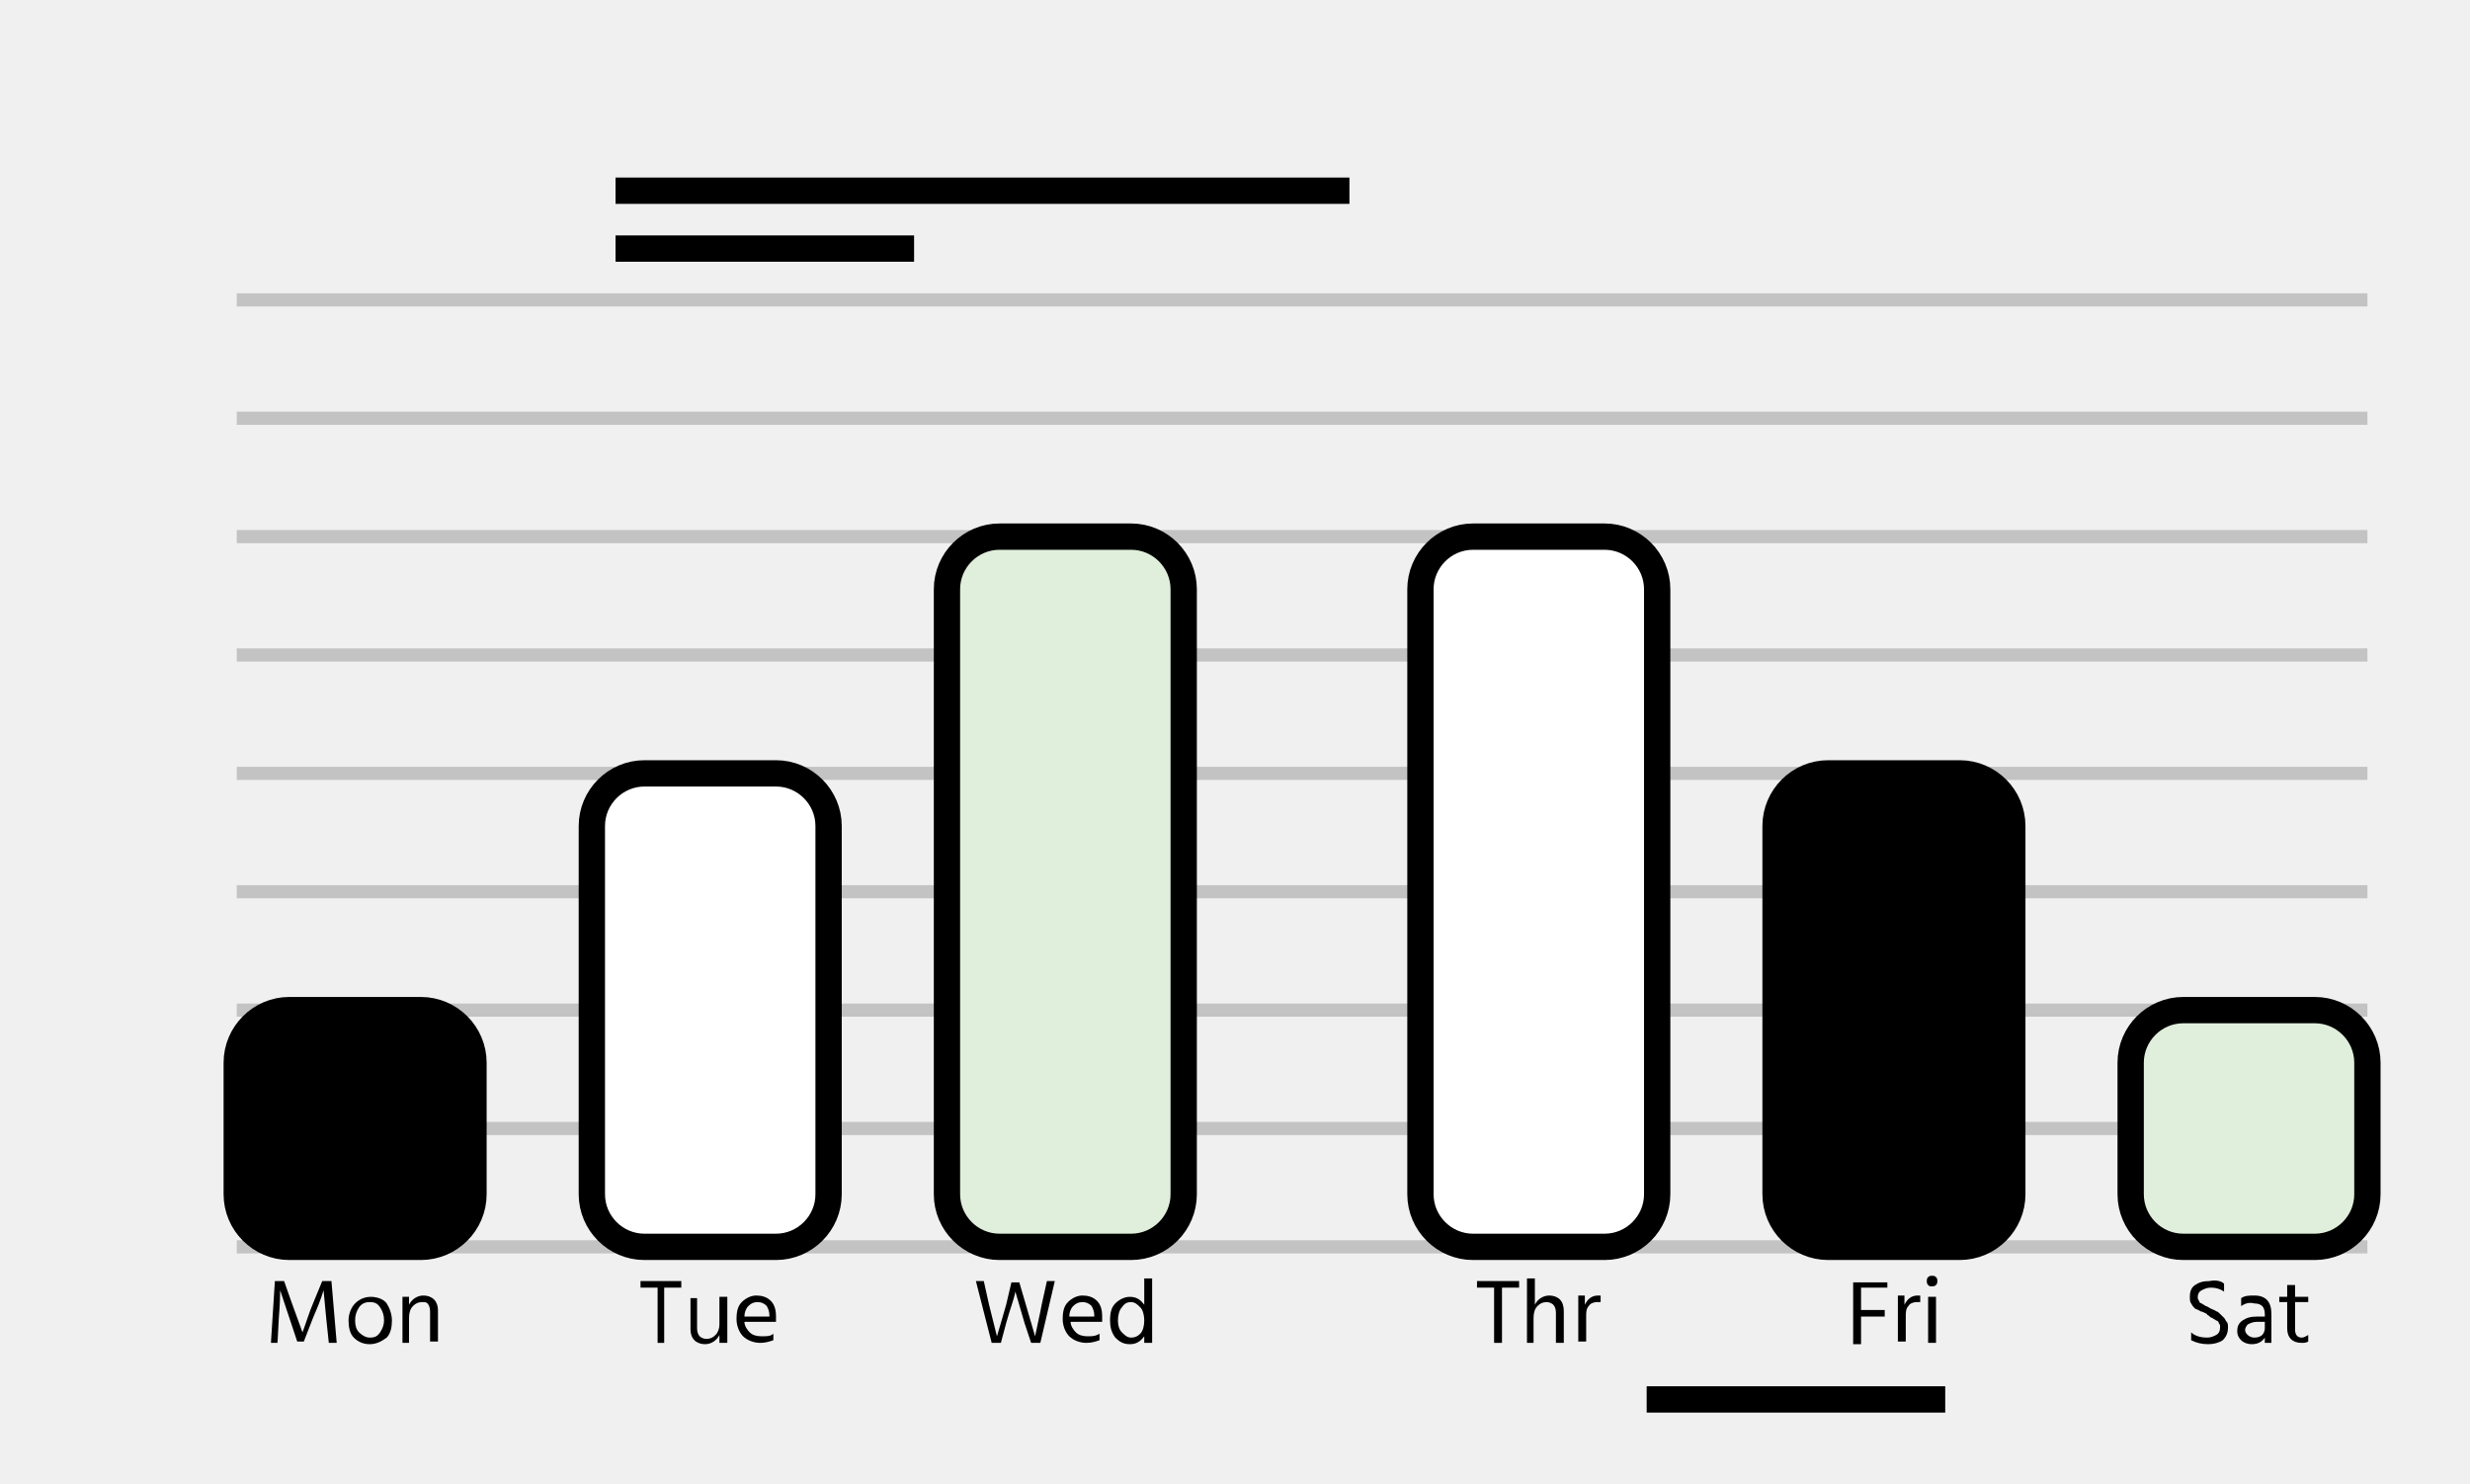
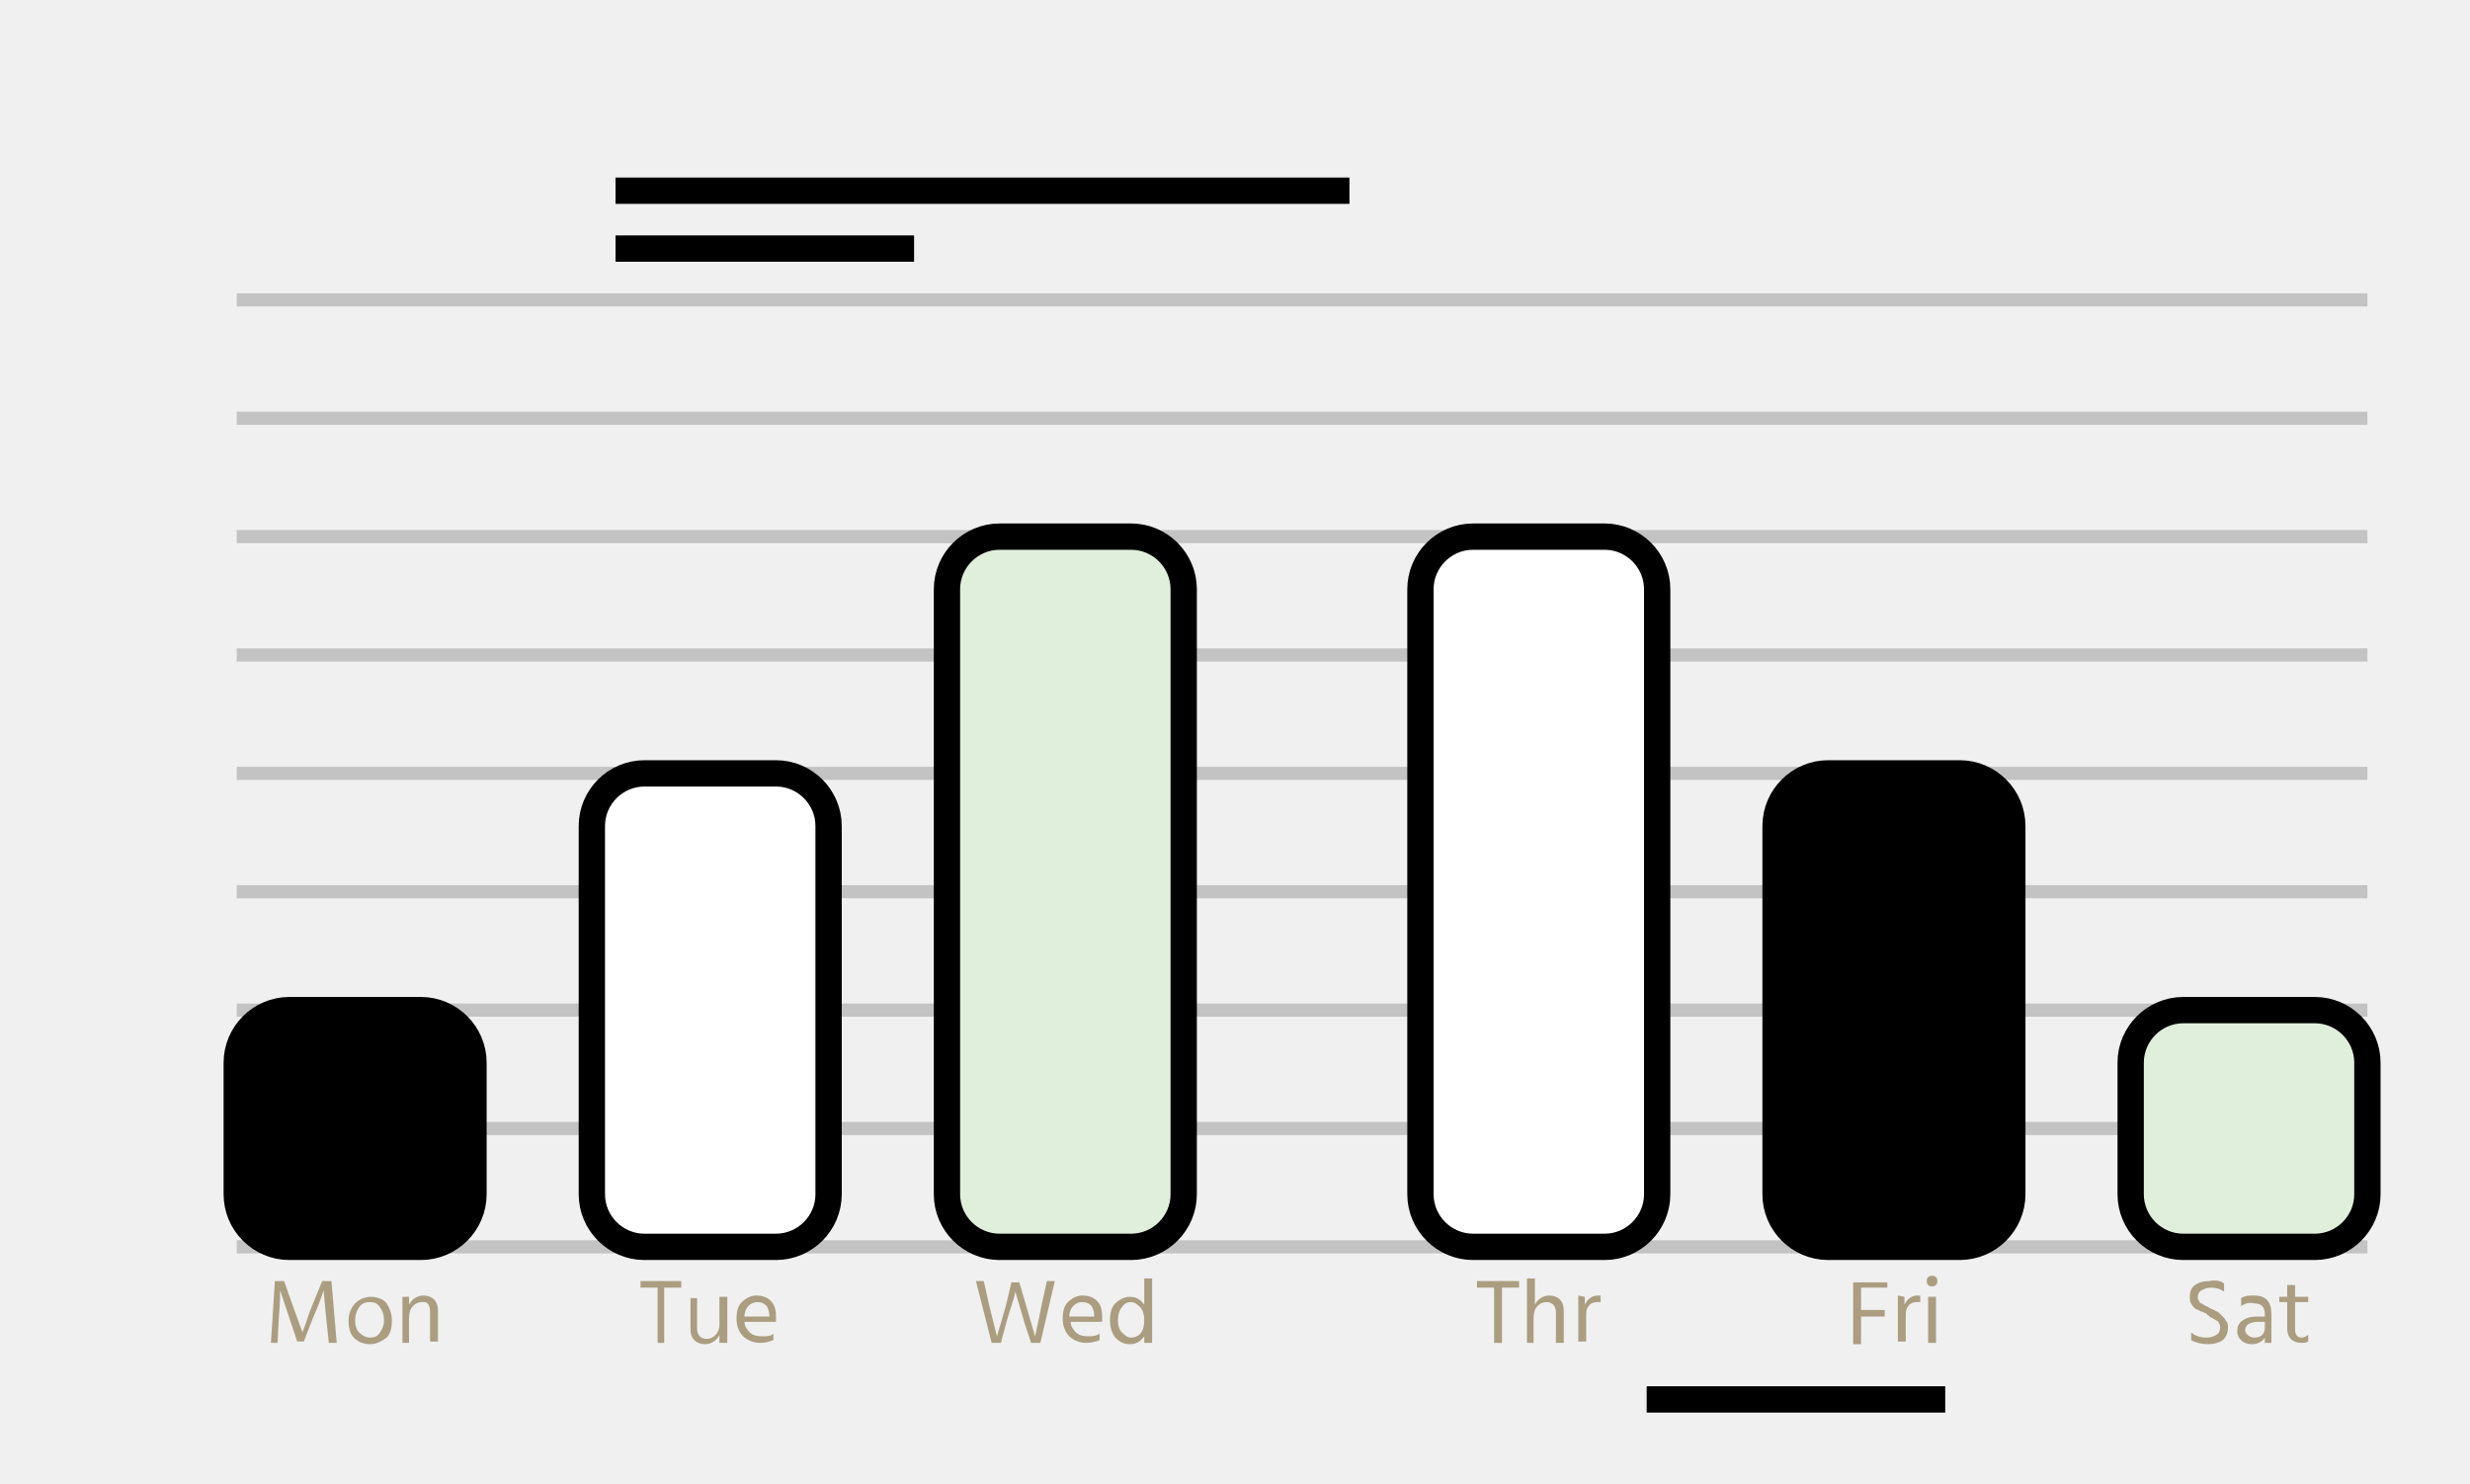
<svg xmlns="http://www.w3.org/2000/svg" version="1.1" id="Layer_1" x="0px" y="0px" viewBox="0 0 187.8 112.8" style="enable-background:new 0 0 187.8 112.8;" xml:space="preserve">
  <style type="text/css">
	.st0{display:none;}
	.st1{display:inline;fill:#E0EFDB;}
	.st2{display:inline;fill:none;stroke:#E0EFDB;stroke-width:5;stroke-miterlimit:10;}
	.st3{display:none;fill:#FFFFFF;}
	.st4{opacity:0.19;}
- 	.st5{fill:#E0EFDB;stroke:#000000;stroke-miterlimit:10;}
+ 	.st5{fill:none;stroke:#000000;stroke-miterlimit:10;}
	.st6{fill:none;stroke:#000000;stroke-width:2;stroke-miterlimit:10;}
- 	.st7{display:none;enable-background:new    ;}
- 	.st8{font-family:'MyriadPro-Regular';}
- 	.st9{font-size:12px;}
- 	.st10{font-size:10px;}
- 	.st11{fill:#FFFFFF;}
- 	.st12{fill:#E0EFDB;}
+ 	.st7{fill:#AB9D80;}
+ 	.st8{display:none;enable-background:new    ;}
+ 	.st9{font-family:'MyriadPro-Regular';}
+ 	.st10{font-size:12px;}
+ 	.st11{font-size:10px;}
+ 	.st12{fill:#FFFFFF;}
+ 	.st13{fill:#E0EFDB;}
</style>
  <g class="st0">
    <path class="st1" d="M183.9,105.6c0,2.2-1.8,4-4,4H7.6c-2.2,0-4-1.8-4-4V8c0-2.2,1.8-4,4-4h172.3c2.2,0,4,1.8,4,4L183.9,105.6   L183.9,105.6z" />
    <path class="st2" d="M183.9,105.6c0,2.2-1.8,4-4,4H7.6c-2.2,0-4-1.8-4-4V8c0-2.2,1.8-4,4-4h172.3c2.2,0,4,1.8,4,4L183.9,105.6   L183.9,105.6z" />
  </g>
  <rect x="139.1" y="49.3" class="st3" width="41.7" height="43.9" />
  <polygon class="st0" points="139.1,49.4 181,49.4 139.1,93.2 " />
  <g class="st4">
    <line class="st5" x1="18" y1="22.8" x2="180" y2="22.8" />
    <line class="st5" x1="18" y1="31.8" x2="180" y2="31.8" />
    <line class="st5" x1="18" y1="40.8" x2="180" y2="40.8" />
    <line class="st5" x1="18" y1="49.8" x2="180" y2="49.8" />
    <line class="st5" x1="18" y1="58.8" x2="180" y2="58.8" />
    <line class="st5" x1="18" y1="67.8" x2="180" y2="67.8" />
    <line class="st5" x1="18" y1="76.8" x2="180" y2="76.8" />
    <line class="st5" x1="18" y1="85.8" x2="180" y2="85.8" />
    <line class="st5" x1="18" y1="94.8" x2="180" y2="94.8" />
  </g>
  <line class="st6" x1="46.8" y1="18.9" x2="69.5" y2="18.9" />
  <line class="st6" x1="46.8" y1="14.5" x2="102.6" y2="14.5" />
  <line class="st6" x1="125.2" y1="106.4" x2="147.9" y2="106.4" />
  <g>
-     <path d="M20.6,102.1l0.3-4.7h0.7l0.6,1.7l0.8,2.2c0.3-0.8,0.5-1.5,0.8-2.2l0.7-1.7h0.7l0.4,4.7h-0.6l-0.2-1.9l-0.2-2.1   c-0.2,0.7-0.5,1.4-0.8,2.1l-0.7,1.8h-0.5l-0.6-1.8l-0.7-2.1c0,0.2,0,0.9-0.1,2.1l-0.1,1.9H20.6z" />
-     <path d="M28.1,102.2c-0.5,0-0.9-0.2-1.2-0.5c-0.3-0.3-0.4-0.8-0.4-1.3c0-0.5,0.2-1,0.5-1.3s0.7-0.5,1.2-0.5c0.5,0,1,0.2,1.2,0.5   s0.4,0.8,0.4,1.3c0,0.5-0.1,1-0.4,1.3C29,102,28.6,102.2,28.1,102.2z M28.1,99c-0.3,0-0.6,0.1-0.8,0.4c-0.2,0.3-0.3,0.6-0.3,1   c0,0.4,0.1,0.7,0.3,0.9s0.5,0.4,0.8,0.4c0.4,0,0.6-0.1,0.8-0.4c0.2-0.3,0.3-0.6,0.3-0.9c0-0.4-0.1-0.7-0.3-1   C28.7,99.1,28.5,99,28.1,99z" />
-     <path d="M31.1,98.6v0.6c0.2-0.4,0.6-0.7,1.1-0.7c0.3,0,0.6,0.1,0.8,0.3s0.3,0.5,0.3,0.8v2.4h-0.6v-2.3c0-0.3-0.1-0.5-0.2-0.6   S32.3,99,32.1,99c-0.3,0-0.5,0.1-0.7,0.3c-0.2,0.2-0.3,0.5-0.3,0.9v1.9h-0.5v-3.5H31.1z" />
+     <path class="st7" d="M20.6,102.1l0.3-4.7h0.7l0.6,1.7l0.8,2.2c0.3-0.8,0.5-1.5,0.8-2.2l0.7-1.7h0.7l0.4,4.7H25l-0.2-1.9l-0.2-2.1   c-0.2,0.7-0.5,1.4-0.8,2.1l-0.7,1.8h-0.5l-0.6-1.8l-0.7-2.1c0,0.2,0,0.9-0.1,2.1l-0.1,1.9H20.6z" />
+     <path class="st7" d="M28.1,102.2c-0.5,0-0.9-0.2-1.2-0.5c-0.3-0.3-0.4-0.8-0.4-1.3s0.2-1,0.5-1.3s0.7-0.5,1.2-0.5s1,0.2,1.2,0.5   s0.4,0.8,0.4,1.3s-0.1,1-0.4,1.3C29,102,28.6,102.2,28.1,102.2z M28.1,99c-0.3,0-0.6,0.1-0.8,0.4c-0.2,0.3-0.3,0.6-0.3,1   s0.1,0.7,0.3,0.9s0.5,0.4,0.8,0.4c0.4,0,0.6-0.1,0.8-0.4c0.2-0.3,0.3-0.6,0.3-0.9c0-0.4-0.1-0.7-0.3-1S28.5,99,28.1,99z" />
+     <path class="st7" d="M31.1,98.6v0.6c0.2-0.4,0.6-0.7,1.1-0.7c0.3,0,0.6,0.1,0.8,0.3s0.3,0.5,0.3,0.8v2.4h-0.6v-2.3   c0-0.3-0.1-0.5-0.2-0.6S32.3,99,32.1,99c-0.3,0-0.5,0.1-0.7,0.3c-0.2,0.2-0.3,0.5-0.3,0.9v1.9h-0.5v-3.5   C30.6,98.6,31.1,98.6,31.1,98.6z" />
  </g>
-   <text transform="matrix(1 0 0 1 59.6544 87.2375)" class="st7 st8 st9">**** *** **** ***</text>
-   <text transform="matrix(1 0 0 1 63.7111 72.1164)" class="st7 st8 st10">Balance</text>
-   <text transform="matrix(1 0 0 1 141.965 72.8816)" class="st7 st8 st10">$322.00</text>
+   <text transform="matrix(1 0 0 1 59.6544 87.2375)" class="st8 st9 st10">**** *** **** ***</text>
+   <text transform="matrix(1 0 0 1 63.7111 72.1164)" class="st8 st9 st11">Balance</text>
+   <text transform="matrix(1 0 0 1 141.965 72.8816)" class="st8 st9 st11">$322.00</text>
  <g>
    <path d="M36,90.8c0,2.2-1.8,4-4,4H22c-2.2,0-4-1.8-4-4v-10c0-2.2,1.8-4,4-4h10c2.2,0,4,1.8,4,4V90.8z" />
    <path class="st6" d="M36,90.8c0,2.2-1.8,4-4,4H22c-2.2,0-4-1.8-4-4v-10c0-2.2,1.8-4,4-4h10c2.2,0,4,1.8,4,4V90.8z" />
  </g>
  <g>
-     <path class="st11" d="M63,90.8c0,2.2-1.8,4-4,4H49c-2.2,0-4-1.8-4-4v-28c0-2.2,1.8-4,4-4h10c2.2,0,4,1.8,4,4V90.8z" />
+     <path class="st12" d="M63,90.8c0,2.2-1.8,4-4,4H49c-2.2,0-4-1.8-4-4v-28c0-2.2,1.8-4,4-4h10c2.2,0,4,1.8,4,4V90.8z" />
    <path class="st6" d="M63,90.8c0,2.2-1.8,4-4,4H49c-2.2,0-4-1.8-4-4v-28c0-2.2,1.8-4,4-4h10c2.2,0,4,1.8,4,4V90.8z" />
  </g>
  <g>
-     <path class="st12" d="M90,90.8c0,2.2-1.8,4-4,4H76c-2.2,0-4-1.8-4-4v-46c0-2.2,1.8-4,4-4h10c2.2,0,4,1.8,4,4V90.8z" />
+     <path class="st13" d="M90,90.8c0,2.2-1.8,4-4,4H76c-2.2,0-4-1.8-4-4v-46c0-2.2,1.8-4,4-4h10c2.2,0,4,1.8,4,4V90.8z" />
    <path class="st6" d="M90,90.8c0,2.2-1.8,4-4,4H76c-2.2,0-4-1.8-4-4v-46c0-2.2,1.8-4,4-4h10c2.2,0,4,1.8,4,4V90.8z" />
  </g>
  <g>
    <path d="M153,90.8c0,2.2-1.8,4-4,4h-10c-2.2,0-4-1.8-4-4v-28c0-2.2,1.8-4,4-4h10c2.2,0,4,1.8,4,4V90.8z" />
    <path class="st6" d="M153,90.8c0,2.2-1.8,4-4,4h-10c-2.2,0-4-1.8-4-4v-28c0-2.2,1.8-4,4-4h10c2.2,0,4,1.8,4,4V90.8z" />
  </g>
  <g>
-     <path class="st12" d="M180,90.8c0,2.2-1.8,4-4,4h-10c-2.2,0-4-1.8-4-4v-10c0-2.2,1.8-4,4-4h10c2.2,0,4,1.8,4,4V90.8z" />
+     <path class="st13" d="M180,90.8c0,2.2-1.8,4-4,4h-10c-2.2,0-4-1.8-4-4v-10c0-2.2,1.8-4,4-4h10c2.2,0,4,1.8,4,4V90.8z" />
    <path class="st6" d="M180,90.8c0,2.2-1.8,4-4,4h-10c-2.2,0-4-1.8-4-4v-10c0-2.2,1.8-4,4-4h10c2.2,0,4,1.8,4,4V90.8z" />
  </g>
  <g>
-     <path class="st11" d="M126,90.8c0,2.2-1.8,4-4,4h-10c-2.2,0-4-1.8-4-4v-46c0-2.2,1.8-4,4-4h10c2.2,0,4,1.8,4,4V90.8z" />
+     <path class="st12" d="M126,90.8c0,2.2-1.8,4-4,4h-10c-2.2,0-4-1.8-4-4v-46c0-2.2,1.8-4,4-4h10c2.2,0,4,1.8,4,4V90.8z" />
    <path class="st6" d="M126,90.8c0,2.2-1.8,4-4,4h-10c-2.2,0-4-1.8-4-4v-46c0-2.2,1.8-4,4-4h10c2.2,0,4,1.8,4,4V90.8z" />
  </g>
  <g>
-     <path d="M51.8,97.4v0.5h-1.3v4.2H50v-4.2h-1.3v-0.5H51.8z" />
-     <path d="M54.7,98.6h0.6v3.5h-0.6v-0.6c-0.2,0.4-0.6,0.7-1.1,0.7c-0.3,0-0.6-0.1-0.8-0.3s-0.3-0.5-0.3-0.8v-2.4H53v2.3   c0,0.3,0.1,0.5,0.2,0.6c0.1,0.1,0.3,0.2,0.5,0.2c0.3,0,0.5-0.1,0.7-0.3c0.2-0.2,0.3-0.5,0.3-0.8V98.6z" />
-     <path d="M58.8,101.4v0.5c-0.3,0.1-0.6,0.2-1,0.2c-0.5,0-1-0.2-1.3-0.5c-0.3-0.3-0.5-0.8-0.5-1.3c0-0.6,0.1-1,0.4-1.3   c0.3-0.3,0.7-0.5,1.1-0.5c0.4,0,0.8,0.1,1.1,0.4c0.3,0.3,0.4,0.7,0.4,1.2c0,0.1,0,0.3,0,0.4h-2.4c0,0.3,0.2,0.6,0.4,0.8   c0.2,0.2,0.5,0.3,0.9,0.3C58.3,101.6,58.6,101.6,58.8,101.4z M58.5,100.1V100c0-0.3-0.1-0.5-0.2-0.7c-0.2-0.2-0.4-0.3-0.7-0.3   c-0.3,0-0.5,0.1-0.7,0.3s-0.3,0.5-0.3,0.8H58.5z" />
+     <path class="st7" d="M51.8,97.4v0.5h-1.3v4.2H50v-4.2h-1.3v-0.5H51.8z" />
+     <path class="st7" d="M54.7,98.6h0.6v3.5h-0.6v-0.6c-0.2,0.4-0.6,0.7-1.1,0.7c-0.3,0-0.6-0.1-0.8-0.3s-0.3-0.5-0.3-0.8v-2.4H53v2.3   c0,0.3,0.1,0.5,0.2,0.6c0.1,0.1,0.3,0.2,0.5,0.2c0.3,0,0.5-0.1,0.7-0.3c0.2-0.2,0.3-0.5,0.3-0.8V98.6z" />
+     <path class="st7" d="M58.8,101.4v0.5c-0.3,0.1-0.6,0.2-1,0.2c-0.5,0-1-0.2-1.3-0.5s-0.5-0.8-0.5-1.3c0-0.6,0.1-1,0.4-1.3   c0.3-0.3,0.7-0.5,1.1-0.5c0.4,0,0.8,0.1,1.1,0.4s0.4,0.7,0.4,1.2c0,0.1,0,0.3,0,0.4h-2.4c0,0.3,0.2,0.6,0.4,0.8   c0.2,0.2,0.5,0.3,0.9,0.3C58.3,101.6,58.6,101.6,58.8,101.4z M58.5,100.1L58.5,100.1c0-0.4-0.1-0.6-0.2-0.8   c-0.2-0.2-0.4-0.3-0.7-0.3s-0.5,0.1-0.7,0.3s-0.3,0.5-0.3,0.8C56.6,100.1,58.5,100.1,58.5,100.1z" />
  </g>
  <g>
-     <path d="M76.9,97.5h0.6l0.5,1.7l0.7,2.4c0.2-1,0.4-1.8,0.5-2.4l0.4-1.8h0.6l-1.1,4.7h-0.7l-0.5-1.5l-0.7-2.4   c-0.1,0.6-0.4,1.3-0.7,2.4l-0.4,1.5h-0.7l-1.2-4.7h0.6l0.4,1.8l0.6,2.4c0.3-1,0.5-1.7,0.7-2.4L76.9,97.5z" />
-     <path d="M83.6,101.4v0.5c-0.3,0.1-0.6,0.2-1,0.2c-0.5,0-1-0.2-1.3-0.5c-0.3-0.3-0.5-0.8-0.5-1.3c0-0.6,0.1-1,0.4-1.3   c0.3-0.3,0.7-0.5,1.1-0.5c0.4,0,0.8,0.1,1.1,0.4c0.3,0.3,0.4,0.7,0.4,1.2c0,0.1,0,0.3,0,0.4h-2.4c0,0.3,0.2,0.6,0.4,0.8   c0.2,0.2,0.5,0.3,0.9,0.3C83,101.6,83.3,101.6,83.6,101.4z M83.2,100.1V100c0-0.3-0.1-0.5-0.2-0.7c-0.2-0.2-0.4-0.3-0.7-0.3   c-0.3,0-0.5,0.1-0.7,0.3s-0.3,0.5-0.3,0.8H83.2z" />
-     <path d="M87,97.2h0.6v4.9H87v-0.5c-0.3,0.4-0.6,0.6-1.1,0.6c-0.5,0-0.8-0.2-1.1-0.5c-0.3-0.4-0.4-0.8-0.4-1.3c0-0.6,0.1-1,0.4-1.3   c0.3-0.3,0.7-0.5,1.1-0.5c0.5,0,0.8,0.2,1.1,0.6V97.2z M86,101.7c0.3,0,0.5-0.1,0.7-0.3c0.2-0.2,0.3-0.6,0.3-1c0-0.4-0.1-0.8-0.3-1   S86.3,99,86,99c-0.3,0-0.5,0.1-0.7,0.4c-0.2,0.2-0.3,0.6-0.3,1c0,0.4,0.1,0.7,0.3,0.9C85.5,101.5,85.7,101.7,86,101.7z" />
+     <path class="st7" d="M76.9,97.5h0.6l0.5,1.7l0.7,2.4c0.2-1,0.4-1.8,0.5-2.4l0.4-1.8h0.6l-1.1,4.7h-0.7l-0.5-1.5l-0.7-2.4   c-0.1,0.6-0.4,1.3-0.7,2.4l-0.4,1.5h-0.7l-1.2-4.7h0.6l0.4,1.8l0.6,2.4c0.3-1,0.5-1.7,0.7-2.4L76.9,97.5z" />
+     <path class="st7" d="M83.6,101.4v0.5c-0.3,0.1-0.6,0.2-1,0.2c-0.5,0-1-0.2-1.3-0.5s-0.5-0.8-0.5-1.3c0-0.6,0.1-1,0.4-1.3   s0.7-0.5,1.1-0.5s0.8,0.1,1.1,0.4c0.3,0.3,0.4,0.7,0.4,1.2c0,0.1,0,0.3,0,0.4h-2.4c0,0.3,0.2,0.6,0.4,0.8c0.2,0.2,0.5,0.3,0.9,0.3   C83,101.6,83.3,101.6,83.6,101.4z M83.2,100.1L83.2,100.1c0-0.4-0.1-0.6-0.2-0.8c-0.2-0.2-0.4-0.3-0.7-0.3c-0.3,0-0.5,0.1-0.7,0.3   s-0.3,0.5-0.3,0.8C81.3,100.1,83.2,100.1,83.2,100.1z" />
+     <path class="st7" d="M87,97.2h0.6v4.9H87v-0.5c-0.3,0.4-0.6,0.6-1.1,0.6s-0.8-0.2-1.1-0.5c-0.3-0.4-0.4-0.8-0.4-1.3   c0-0.6,0.1-1,0.4-1.3s0.7-0.5,1.1-0.5c0.5,0,0.8,0.2,1.1,0.6V97.2z M86,101.7c0.3,0,0.5-0.1,0.7-0.3c0.2-0.2,0.3-0.6,0.3-1   s-0.1-0.8-0.3-1S86.3,99,86,99s-0.5,0.1-0.7,0.4c-0.2,0.2-0.3,0.6-0.3,1s0.1,0.7,0.3,0.9C85.5,101.5,85.7,101.7,86,101.7z" />
  </g>
  <g>
-     <path d="M115.5,97.4v0.5h-1.3v4.2h-0.6v-4.2h-1.3v-0.5H115.5z" />
-     <path d="M116.7,97.2v2c0.2-0.4,0.6-0.7,1.1-0.7c0.3,0,0.6,0.1,0.8,0.3c0.2,0.2,0.3,0.5,0.3,0.9v2.4h-0.6v-2.3   c0-0.3-0.1-0.5-0.2-0.6c-0.1-0.1-0.3-0.2-0.5-0.2c-0.3,0-0.5,0.1-0.7,0.3c-0.2,0.2-0.3,0.5-0.3,0.9v1.9h-0.5v-4.9H116.7z" />
-     <path d="M120.5,98.6v0.6c0.2-0.4,0.5-0.7,1-0.7c0.1,0,0.1,0,0.2,0v0.5c-0.1,0-0.2,0-0.3,0c-0.2,0-0.5,0.1-0.6,0.3   c-0.2,0.2-0.2,0.5-0.2,0.8v1.9h-0.6l0-3.5H120.5z" />
+     <path class="st7" d="M115.5,97.4v0.5h-1.3v4.2h-0.6v-4.2h-1.3v-0.5H115.5z" />
+     <path class="st7" d="M116.7,97.2v2c0.2-0.4,0.6-0.7,1.1-0.7c0.3,0,0.6,0.1,0.8,0.3c0.2,0.2,0.3,0.5,0.3,0.9v2.4h-0.6v-2.3   c0-0.3-0.1-0.5-0.2-0.6s-0.3-0.2-0.5-0.2c-0.3,0-0.5,0.1-0.7,0.3c-0.2,0.2-0.3,0.5-0.3,0.9v1.9h-0.5v-4.9L116.7,97.2L116.7,97.2z" />
+     <path class="st7" d="M120.5,98.6v0.6c0.2-0.4,0.5-0.7,1-0.7c0.1,0,0.1,0,0.2,0V99c-0.1,0-0.2,0-0.3,0c-0.2,0-0.5,0.1-0.6,0.3   c-0.2,0.2-0.2,0.5-0.2,0.8v1.9H120v-3.5L120.5,98.6L120.5,98.6z" />
  </g>
  <g>
-     <path d="M143.5,97.9h-2v1.7h1.8v0.5h-1.8v2.1h-0.6v-4.7h2.6V97.9z" />
-     <path d="M144.8,98.6v0.6c0.2-0.4,0.5-0.7,1-0.7c0.1,0,0.1,0,0.2,0v0.5c-0.1,0-0.2,0-0.3,0c-0.2,0-0.5,0.1-0.6,0.3   c-0.2,0.2-0.2,0.5-0.2,0.8v1.9h-0.6l0-3.5H144.8z" />
-     <path d="M146.6,97.7c-0.1-0.1-0.1-0.2-0.1-0.3s0-0.2,0.1-0.3s0.2-0.1,0.3-0.1c0.1,0,0.2,0,0.3,0.1c0.1,0.1,0.1,0.2,0.1,0.3   s0,0.2-0.1,0.3c-0.1,0.1-0.2,0.1-0.3,0.1C146.7,97.8,146.7,97.8,146.6,97.7z M146.6,102.1v-3.5h0.6v3.5H146.6z" />
+     <path class="st7" d="M143.5,97.9h-2v1.7h1.8v0.5h-1.8v2.1h-0.6v-4.7h2.6V97.9z" />
+     <path class="st7" d="M144.8,98.6v0.6c0.2-0.4,0.5-0.7,1-0.7c0.1,0,0.1,0,0.2,0V99c-0.1,0-0.2,0-0.3,0c-0.2,0-0.5,0.1-0.6,0.3   c-0.2,0.2-0.2,0.5-0.2,0.8v1.9h-0.6v-3.5L144.8,98.6L144.8,98.6z" />
+     <path class="st7" d="M146.6,97.7c-0.1-0.1-0.1-0.2-0.1-0.3s0-0.2,0.1-0.3s0.2-0.1,0.3-0.1s0.2,0,0.3,0.1s0.1,0.2,0.1,0.3   s0,0.2-0.1,0.3c-0.1,0.1-0.2,0.1-0.3,0.1C146.7,97.8,146.7,97.8,146.6,97.7z M146.6,102.1v-3.5h0.6v3.5H146.6z" />
  </g>
  <g>
-     <path d="M169.1,97.6v0.6c-0.3-0.2-0.6-0.3-1-0.3c-0.3,0-0.5,0.1-0.7,0.2s-0.3,0.3-0.3,0.5c0,0.1,0,0.2,0.1,0.3   c0,0.1,0.1,0.2,0.2,0.2c0.1,0.1,0.2,0.1,0.3,0.2c0.1,0,0.2,0.1,0.4,0.2c0.2,0.1,0.3,0.1,0.4,0.2c0.1,0,0.2,0.1,0.3,0.2   c0.1,0.1,0.2,0.2,0.3,0.3c0.1,0.1,0.1,0.2,0.2,0.3s0.1,0.3,0.1,0.4c0,0.4-0.1,0.7-0.4,1c-0.3,0.2-0.7,0.3-1.1,0.3   c-0.5,0-0.9-0.1-1.3-0.3v-0.6c0.3,0.3,0.8,0.4,1.2,0.4c0.3,0,0.5-0.1,0.7-0.2s0.3-0.3,0.3-0.6c0-0.1,0-0.2-0.1-0.3   c0-0.1-0.1-0.2-0.2-0.2c-0.1-0.1-0.2-0.1-0.3-0.2c-0.1,0-0.2-0.1-0.3-0.2c0,0-0.1,0-0.1-0.1c-0.2-0.1-0.4-0.2-0.5-0.2   c-0.1-0.1-0.2-0.1-0.4-0.2c-0.1-0.1-0.2-0.2-0.3-0.4c-0.1-0.1-0.1-0.3-0.1-0.5c0-0.4,0.1-0.7,0.4-0.9c0.3-0.2,0.6-0.3,1.1-0.3   C168.5,97.3,168.9,97.4,169.1,97.6z" />
-     <path d="M170.4,99.3v-0.6c0.3-0.2,0.6-0.2,1-0.2c0.9,0,1.3,0.5,1.3,1.4v2.2h-0.5v-0.4c-0.2,0.3-0.5,0.5-1,0.5   c-0.3,0-0.6-0.1-0.8-0.3c-0.2-0.2-0.3-0.4-0.3-0.7c0-0.3,0.1-0.6,0.4-0.8c0.3-0.2,0.6-0.3,1.1-0.3h0.6v-0.2c0-0.3-0.1-0.5-0.2-0.6   s-0.3-0.2-0.6-0.2C171,99,170.7,99.1,170.4,99.3z M172.2,100.5h-0.6c-0.3,0-0.5,0.1-0.7,0.2c-0.1,0.1-0.2,0.3-0.2,0.4   c0,0.2,0.1,0.3,0.2,0.4c0.1,0.1,0.3,0.2,0.5,0.2c0.3,0,0.5-0.1,0.6-0.2s0.2-0.3,0.2-0.5V100.5z" />
-     <path d="M174.5,99v2.1c0,0.4,0.2,0.6,0.5,0.6c0.2,0,0.3-0.1,0.5-0.2v0.5c-0.2,0.1-0.3,0.1-0.5,0.1c-0.7,0-1.1-0.4-1.1-1.1V99h-0.6   v-0.4h0.6v-0.9h0.6v0.9h1V99H174.5z" />
+     <path class="st7" d="M169.1,97.6v0.6c-0.3-0.2-0.6-0.3-1-0.3c-0.3,0-0.5,0.1-0.7,0.2s-0.3,0.3-0.3,0.5c0,0.1,0,0.2,0.1,0.3   c0,0.1,0.1,0.2,0.2,0.2c0.1,0.1,0.2,0.1,0.3,0.2c0.1,0,0.2,0.1,0.4,0.2s0.3,0.1,0.4,0.2c0.1,0,0.2,0.1,0.3,0.2s0.2,0.2,0.3,0.3   c0.1,0.1,0.1,0.2,0.2,0.3s0.1,0.3,0.1,0.4c0,0.4-0.1,0.7-0.4,1c-0.3,0.2-0.7,0.3-1.1,0.3c-0.5,0-0.9-0.1-1.3-0.3v-0.6   c0.3,0.3,0.8,0.4,1.2,0.4c0.3,0,0.5-0.1,0.7-0.2s0.3-0.3,0.3-0.6c0-0.1,0-0.2-0.1-0.3c0-0.1-0.1-0.2-0.2-0.2   c-0.1-0.1-0.2-0.1-0.3-0.2c-0.1,0-0.2-0.1-0.3-0.2c0,0-0.1,0-0.1-0.1c-0.2-0.1-0.4-0.2-0.5-0.2c-0.1-0.1-0.2-0.1-0.4-0.2   c-0.1-0.1-0.2-0.2-0.3-0.4c-0.1-0.1-0.1-0.3-0.1-0.5c0-0.4,0.1-0.7,0.4-0.9c0.3-0.2,0.6-0.3,1.1-0.3   C168.5,97.3,168.9,97.4,169.1,97.6z" />
+     <path class="st7" d="M170.4,99.3v-0.6c0.3-0.2,0.6-0.2,1-0.2c0.9,0,1.3,0.5,1.3,1.4v2.2h-0.5v-0.4c-0.2,0.3-0.5,0.5-1,0.5   c-0.3,0-0.6-0.1-0.8-0.3c-0.2-0.2-0.3-0.4-0.3-0.7c0-0.3,0.1-0.6,0.4-0.8c0.3-0.2,0.6-0.3,1.1-0.3h0.6v-0.2c0-0.3-0.1-0.5-0.2-0.6   s-0.3-0.2-0.6-0.2C171,99,170.7,99.1,170.4,99.3z M172.2,100.5h-0.6c-0.3,0-0.5,0.1-0.7,0.2c-0.1,0.1-0.2,0.3-0.2,0.4   c0,0.2,0.1,0.3,0.2,0.4c0.1,0.1,0.3,0.2,0.5,0.2c0.3,0,0.5-0.1,0.6-0.2s0.2-0.3,0.2-0.5V100.5z" />
+     <path class="st7" d="M174.5,99v2.1c0,0.4,0.2,0.6,0.5,0.6c0.2,0,0.3-0.1,0.5-0.2v0.5c-0.2,0.1-0.3,0.1-0.5,0.1   c-0.7,0-1.1-0.4-1.1-1.1v-2h-0.6v-0.4h0.6v-0.9h0.6v0.9h1V99H174.5z" />
  </g>
</svg>
